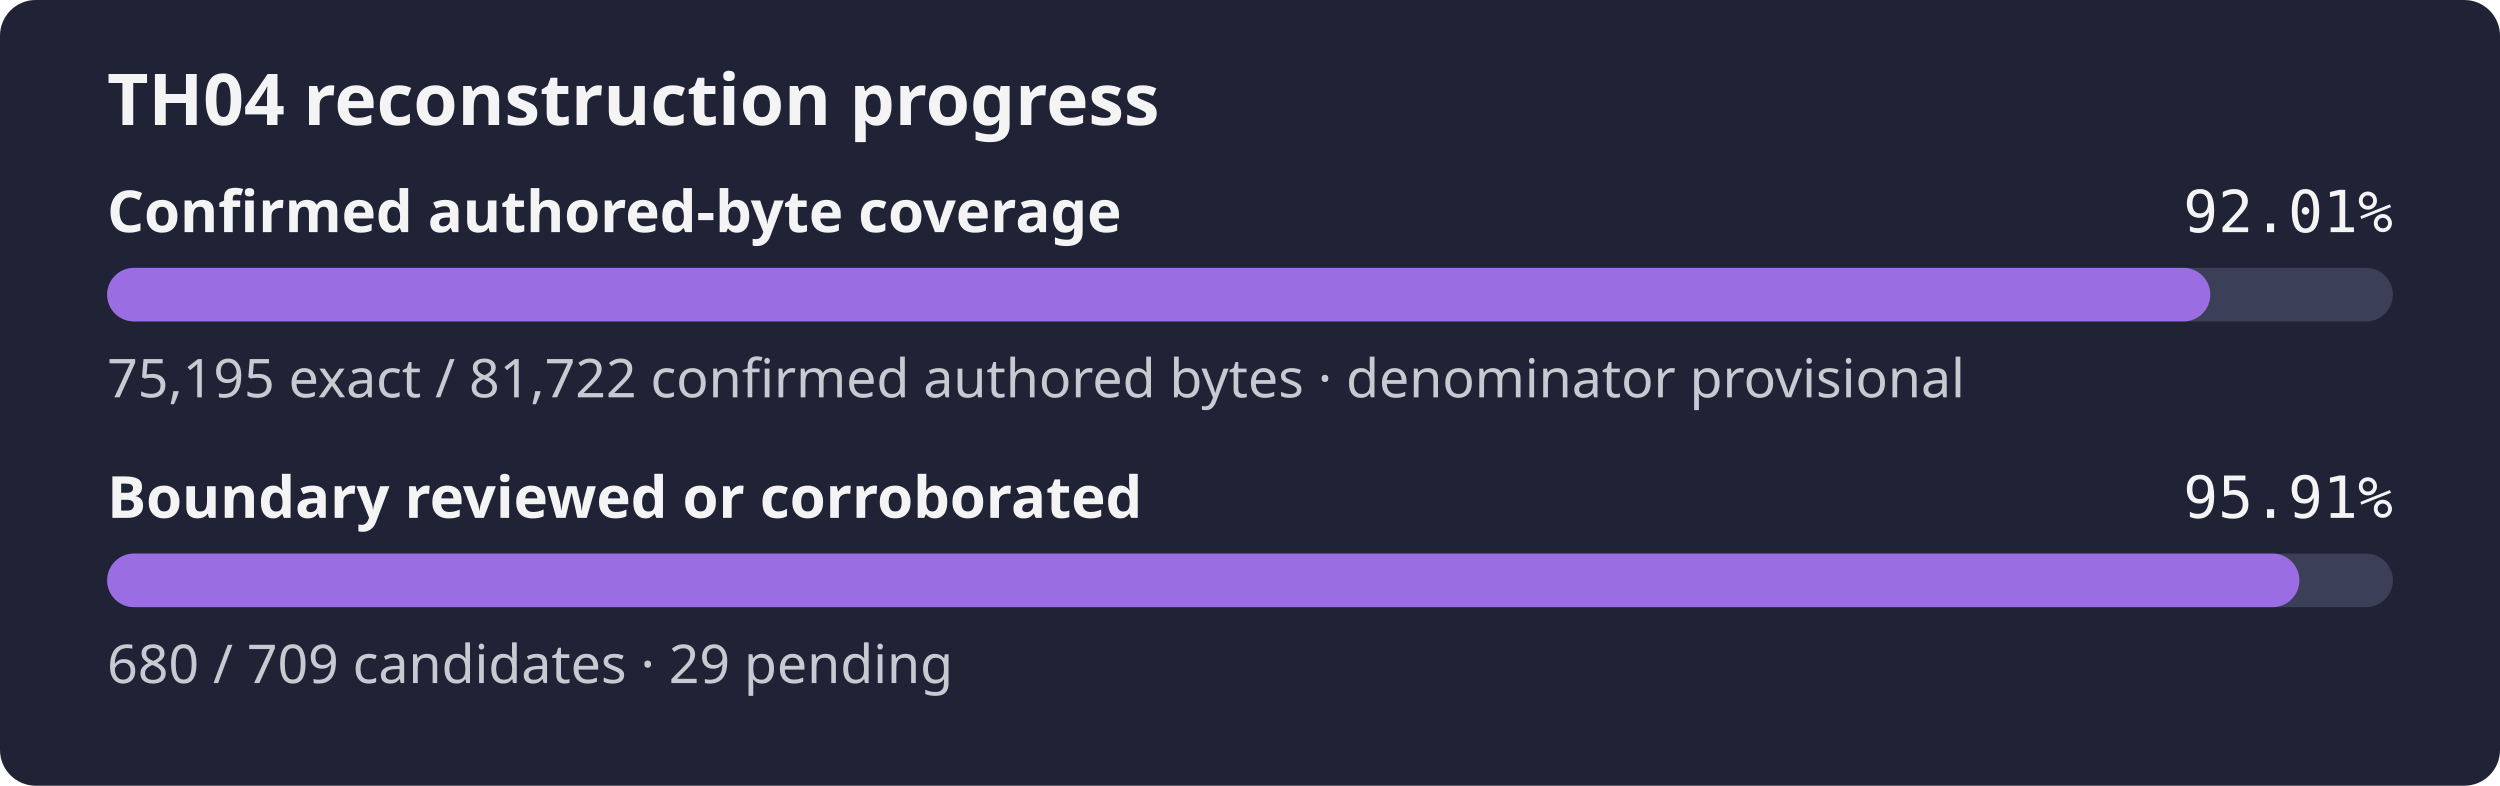
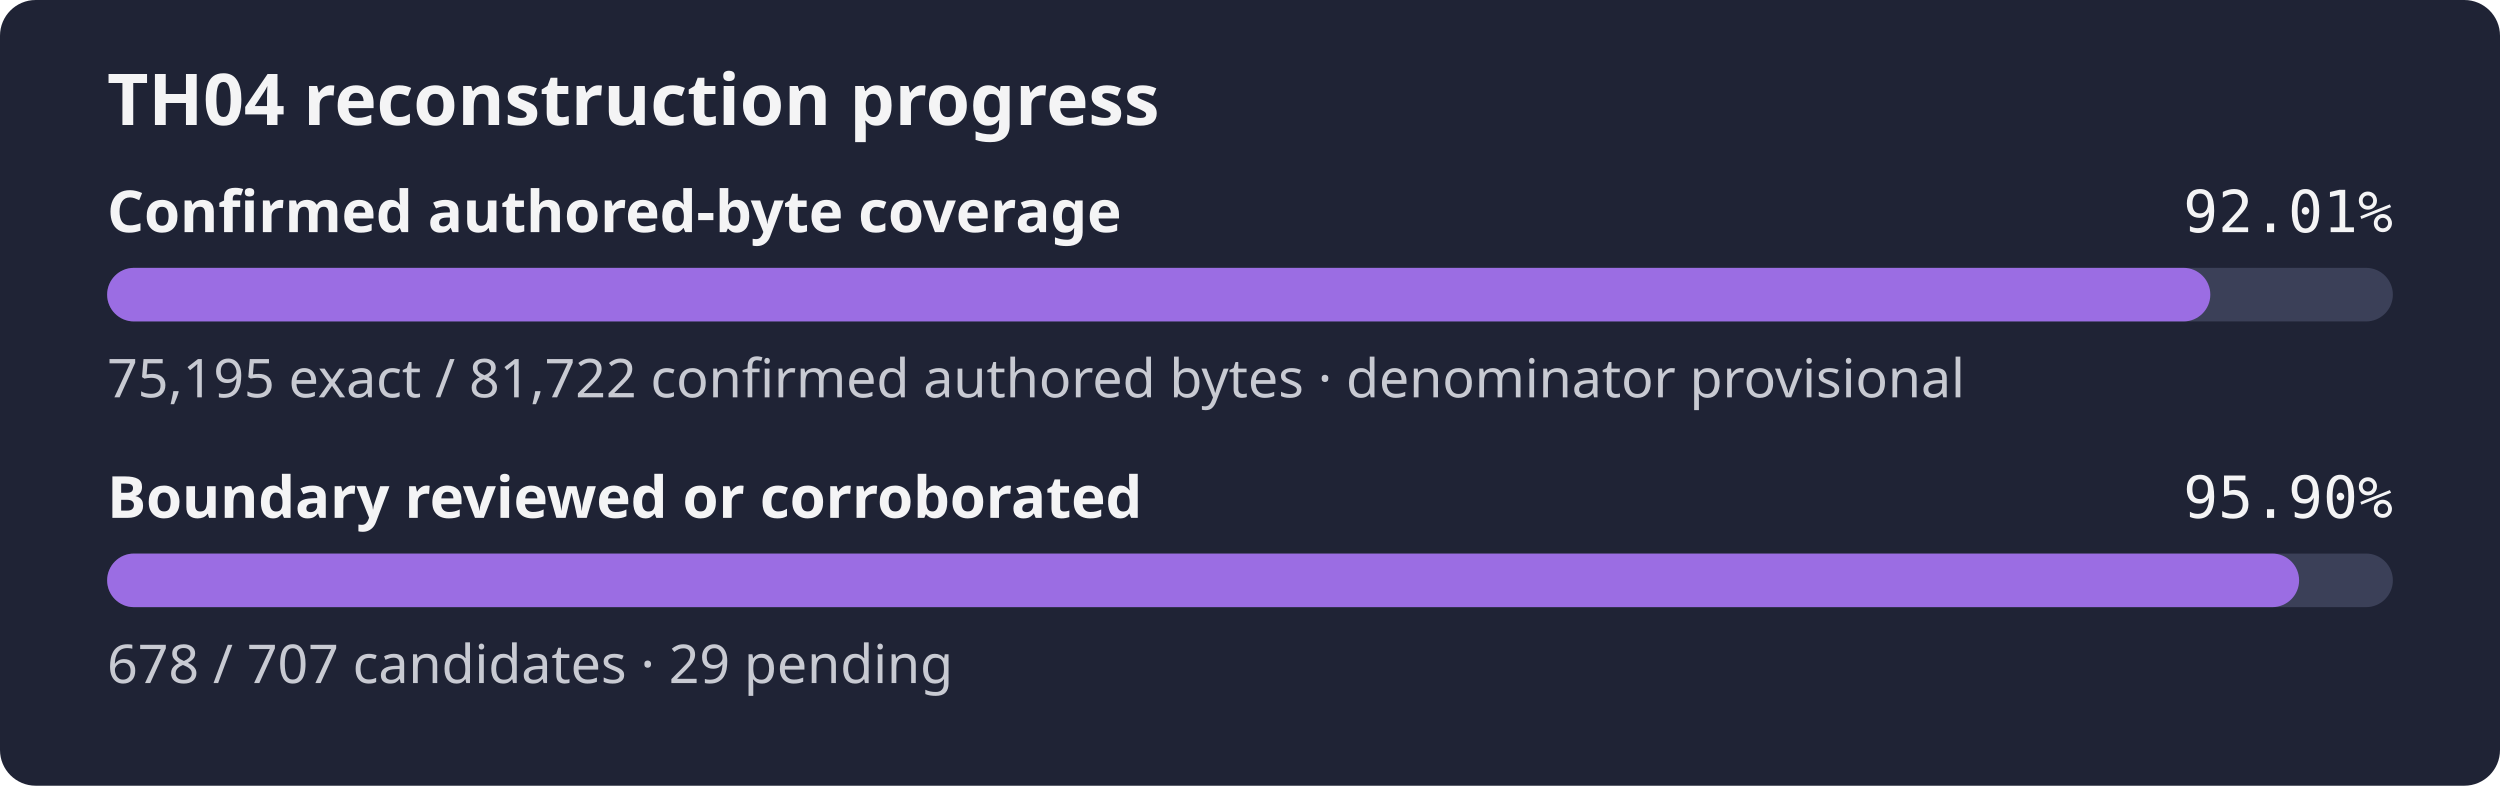
- <svg xmlns="http://www.w3.org/2000/svg" width="560" height="176" role="img" aria-label="TH04 reconstruction progress: 92.01% of the confirmed authored-byte set is exact, boundary reviewed or corroborated 95.91%">
+ <svg xmlns="http://www.w3.org/2000/svg" width="560" height="176" role="img" aria-label="TH04 reconstruction progress: 92.01% of the confirmed authored-byte set is exact, boundary reviewed or corroborated 95.90%">
  <rect width="560" height="176" rx="8" fill="#1f2335" />
  <text x="24" y="28" fill="#f4f4f5" font-family="sans-serif" font-size="16" font-weight="600">TH04 reconstruction progress</text>
  <text x="24" y="52" fill="#f4f4f5" font-family="sans-serif" font-size="13" font-weight="600">Confirmed authored-byte coverage</text>
  <text x="536" y="52" fill="#f4f4f5" text-anchor="end" font-family="monospace" font-size="13">92.01%</text>
  <rect x="24" y="60" width="512" height="12" rx="6" fill="#3b4058" />
  <rect x="24" y="60" width="471.11" height="12" rx="6" fill="#9b6de3" />
  <text x="24" y="89" fill="#c8cad2" font-family="sans-serif" font-size="12">75,195 exact / 81,722 confirmed authored bytes · denominator provisional</text>
  <text x="24" y="116" fill="#f4f4f5" font-family="sans-serif" font-size="13" font-weight="600">Boundary reviewed or corroborated</text>
-   <text x="536" y="116" fill="#f4f4f5" text-anchor="end" font-family="monospace" font-size="13">95.91%</text>
+   <text x="536" y="116" fill="#f4f4f5" text-anchor="end" font-family="monospace" font-size="13">95.90%</text>
  <rect x="24" y="124" width="512" height="12" rx="6" fill="#3b4058" />
-   <rect x="24" y="124" width="491.06" height="12" rx="6" fill="#9b6de3" />
-   <text x="24" y="153" fill="#c8cad2" font-family="sans-serif" font-size="12">680 / 709 candidates · 29 pending</text>
+   <rect x="24" y="124" width="491.00" height="12" rx="6" fill="#9b6de3" />
+   <text x="24" y="153" fill="#c8cad2" font-family="sans-serif" font-size="12">678 / 707 candidates · 29 pending</text>
</svg>
